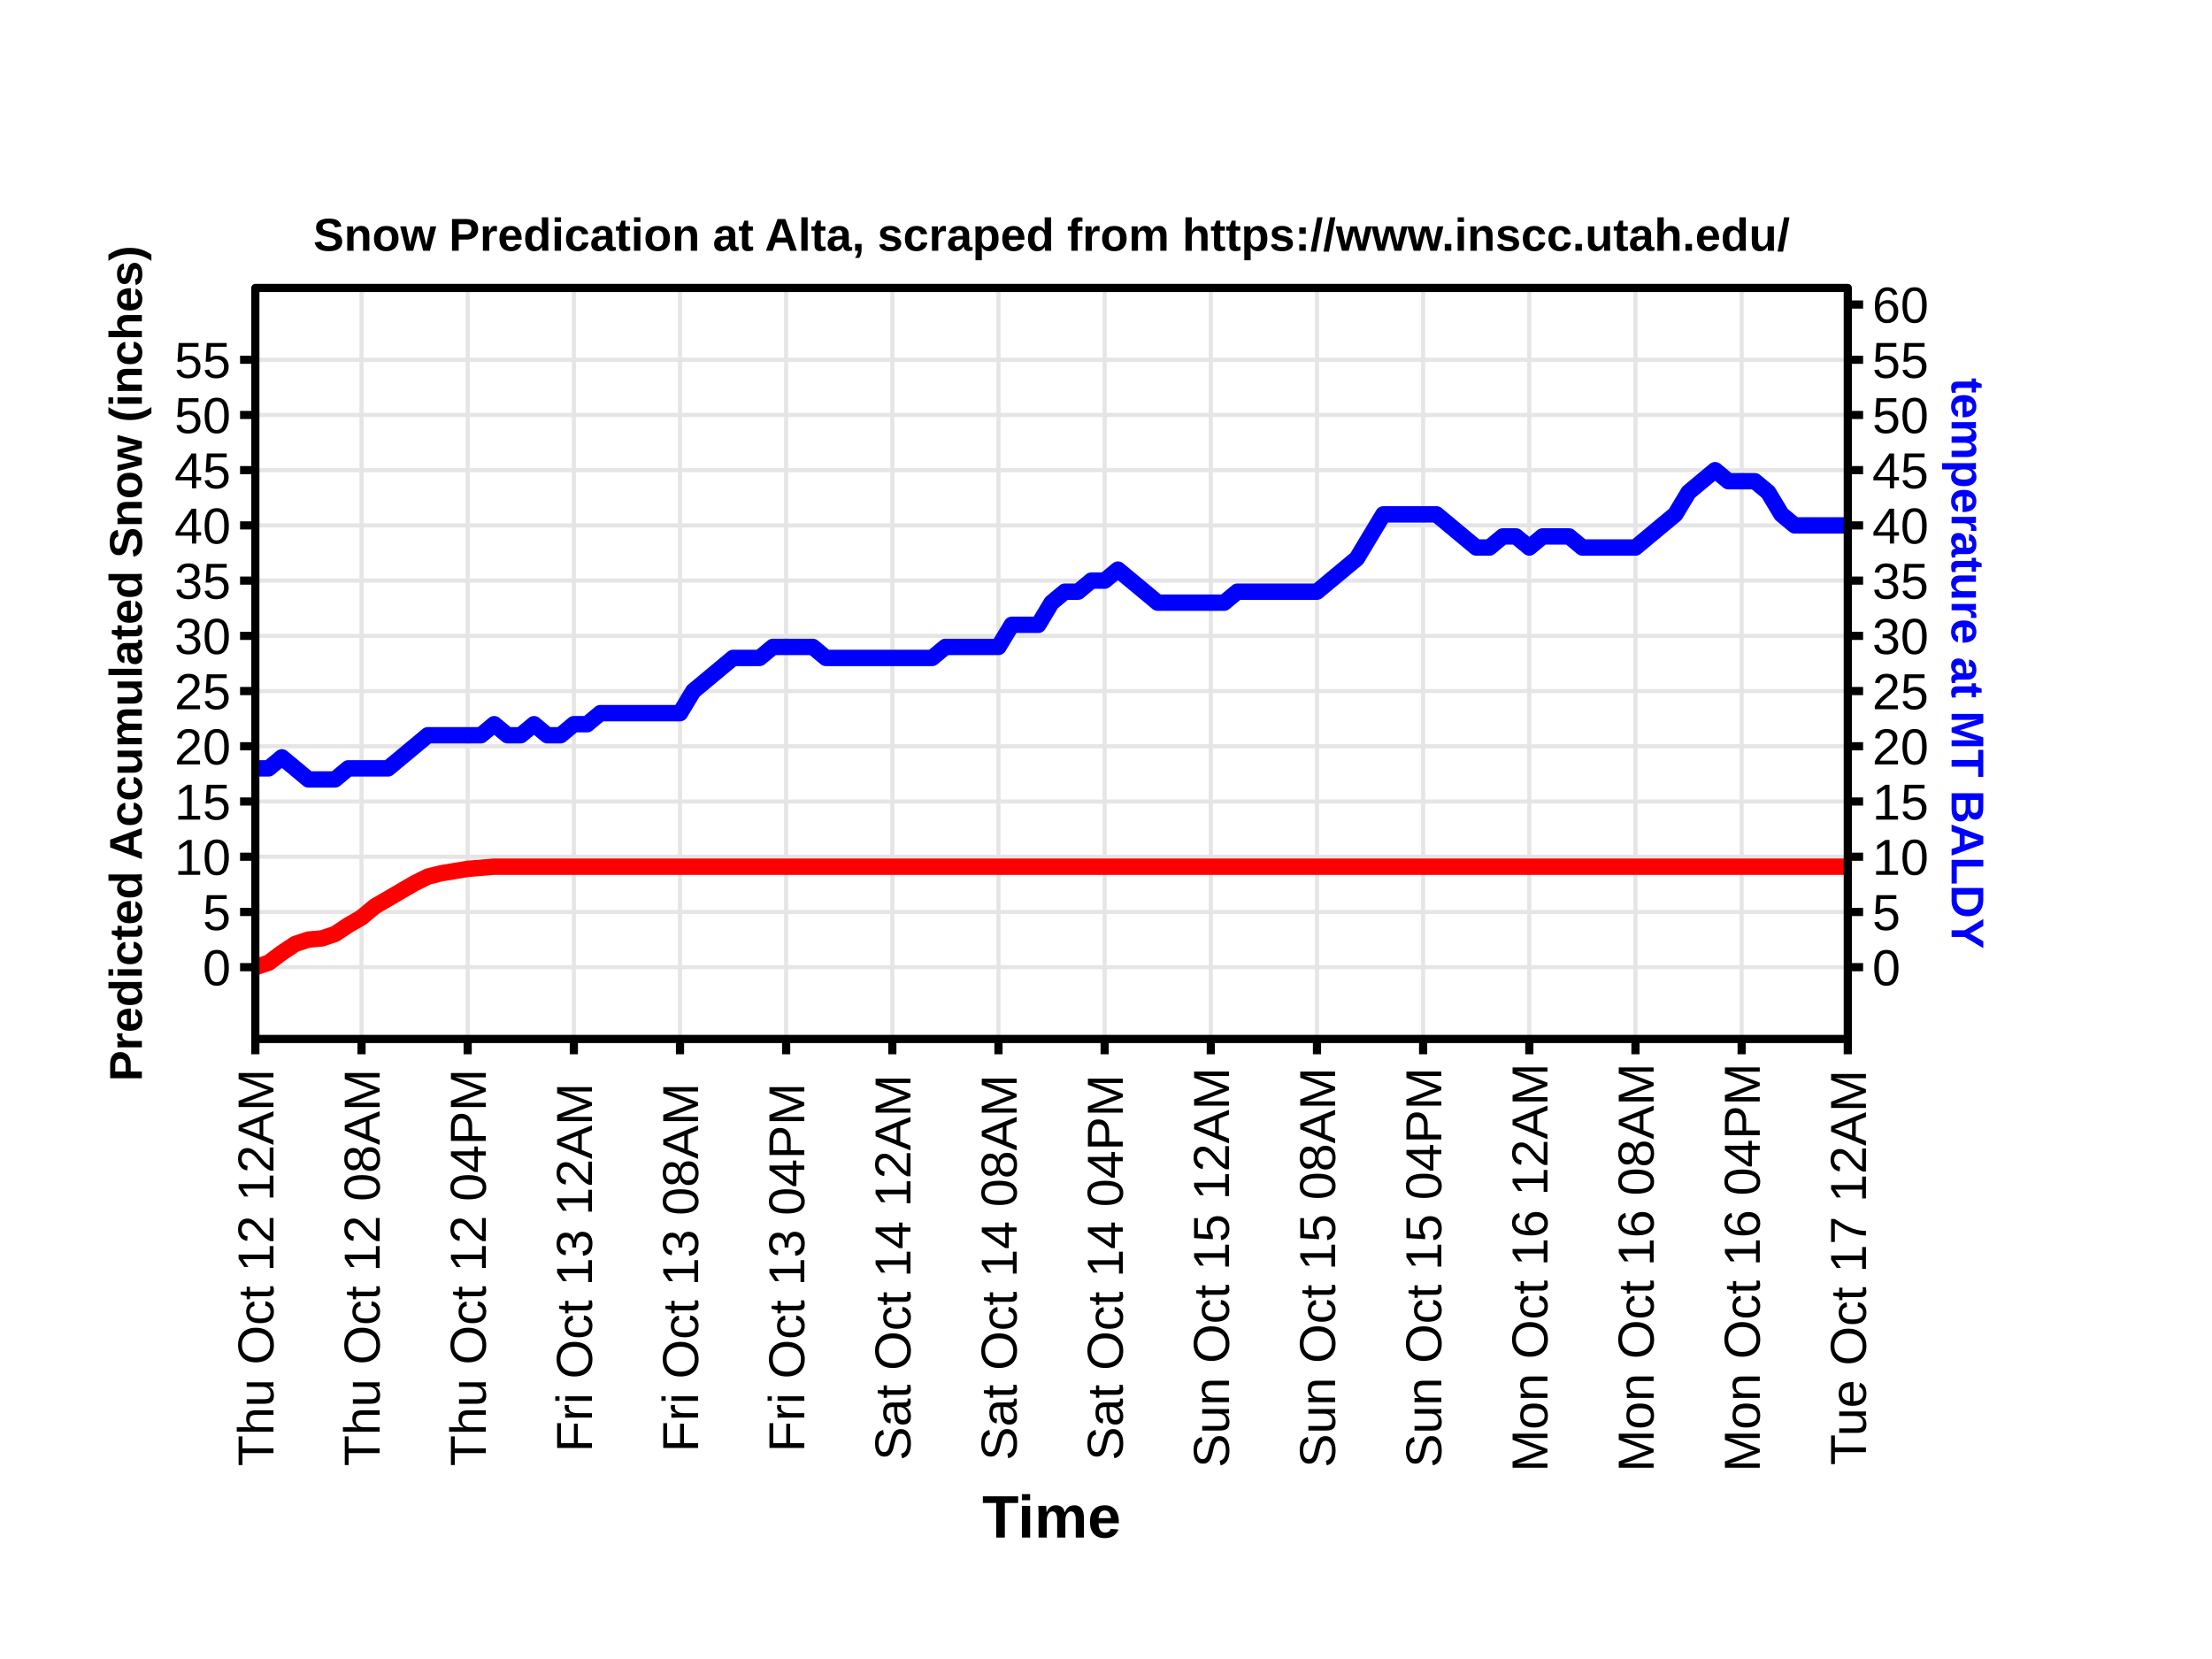
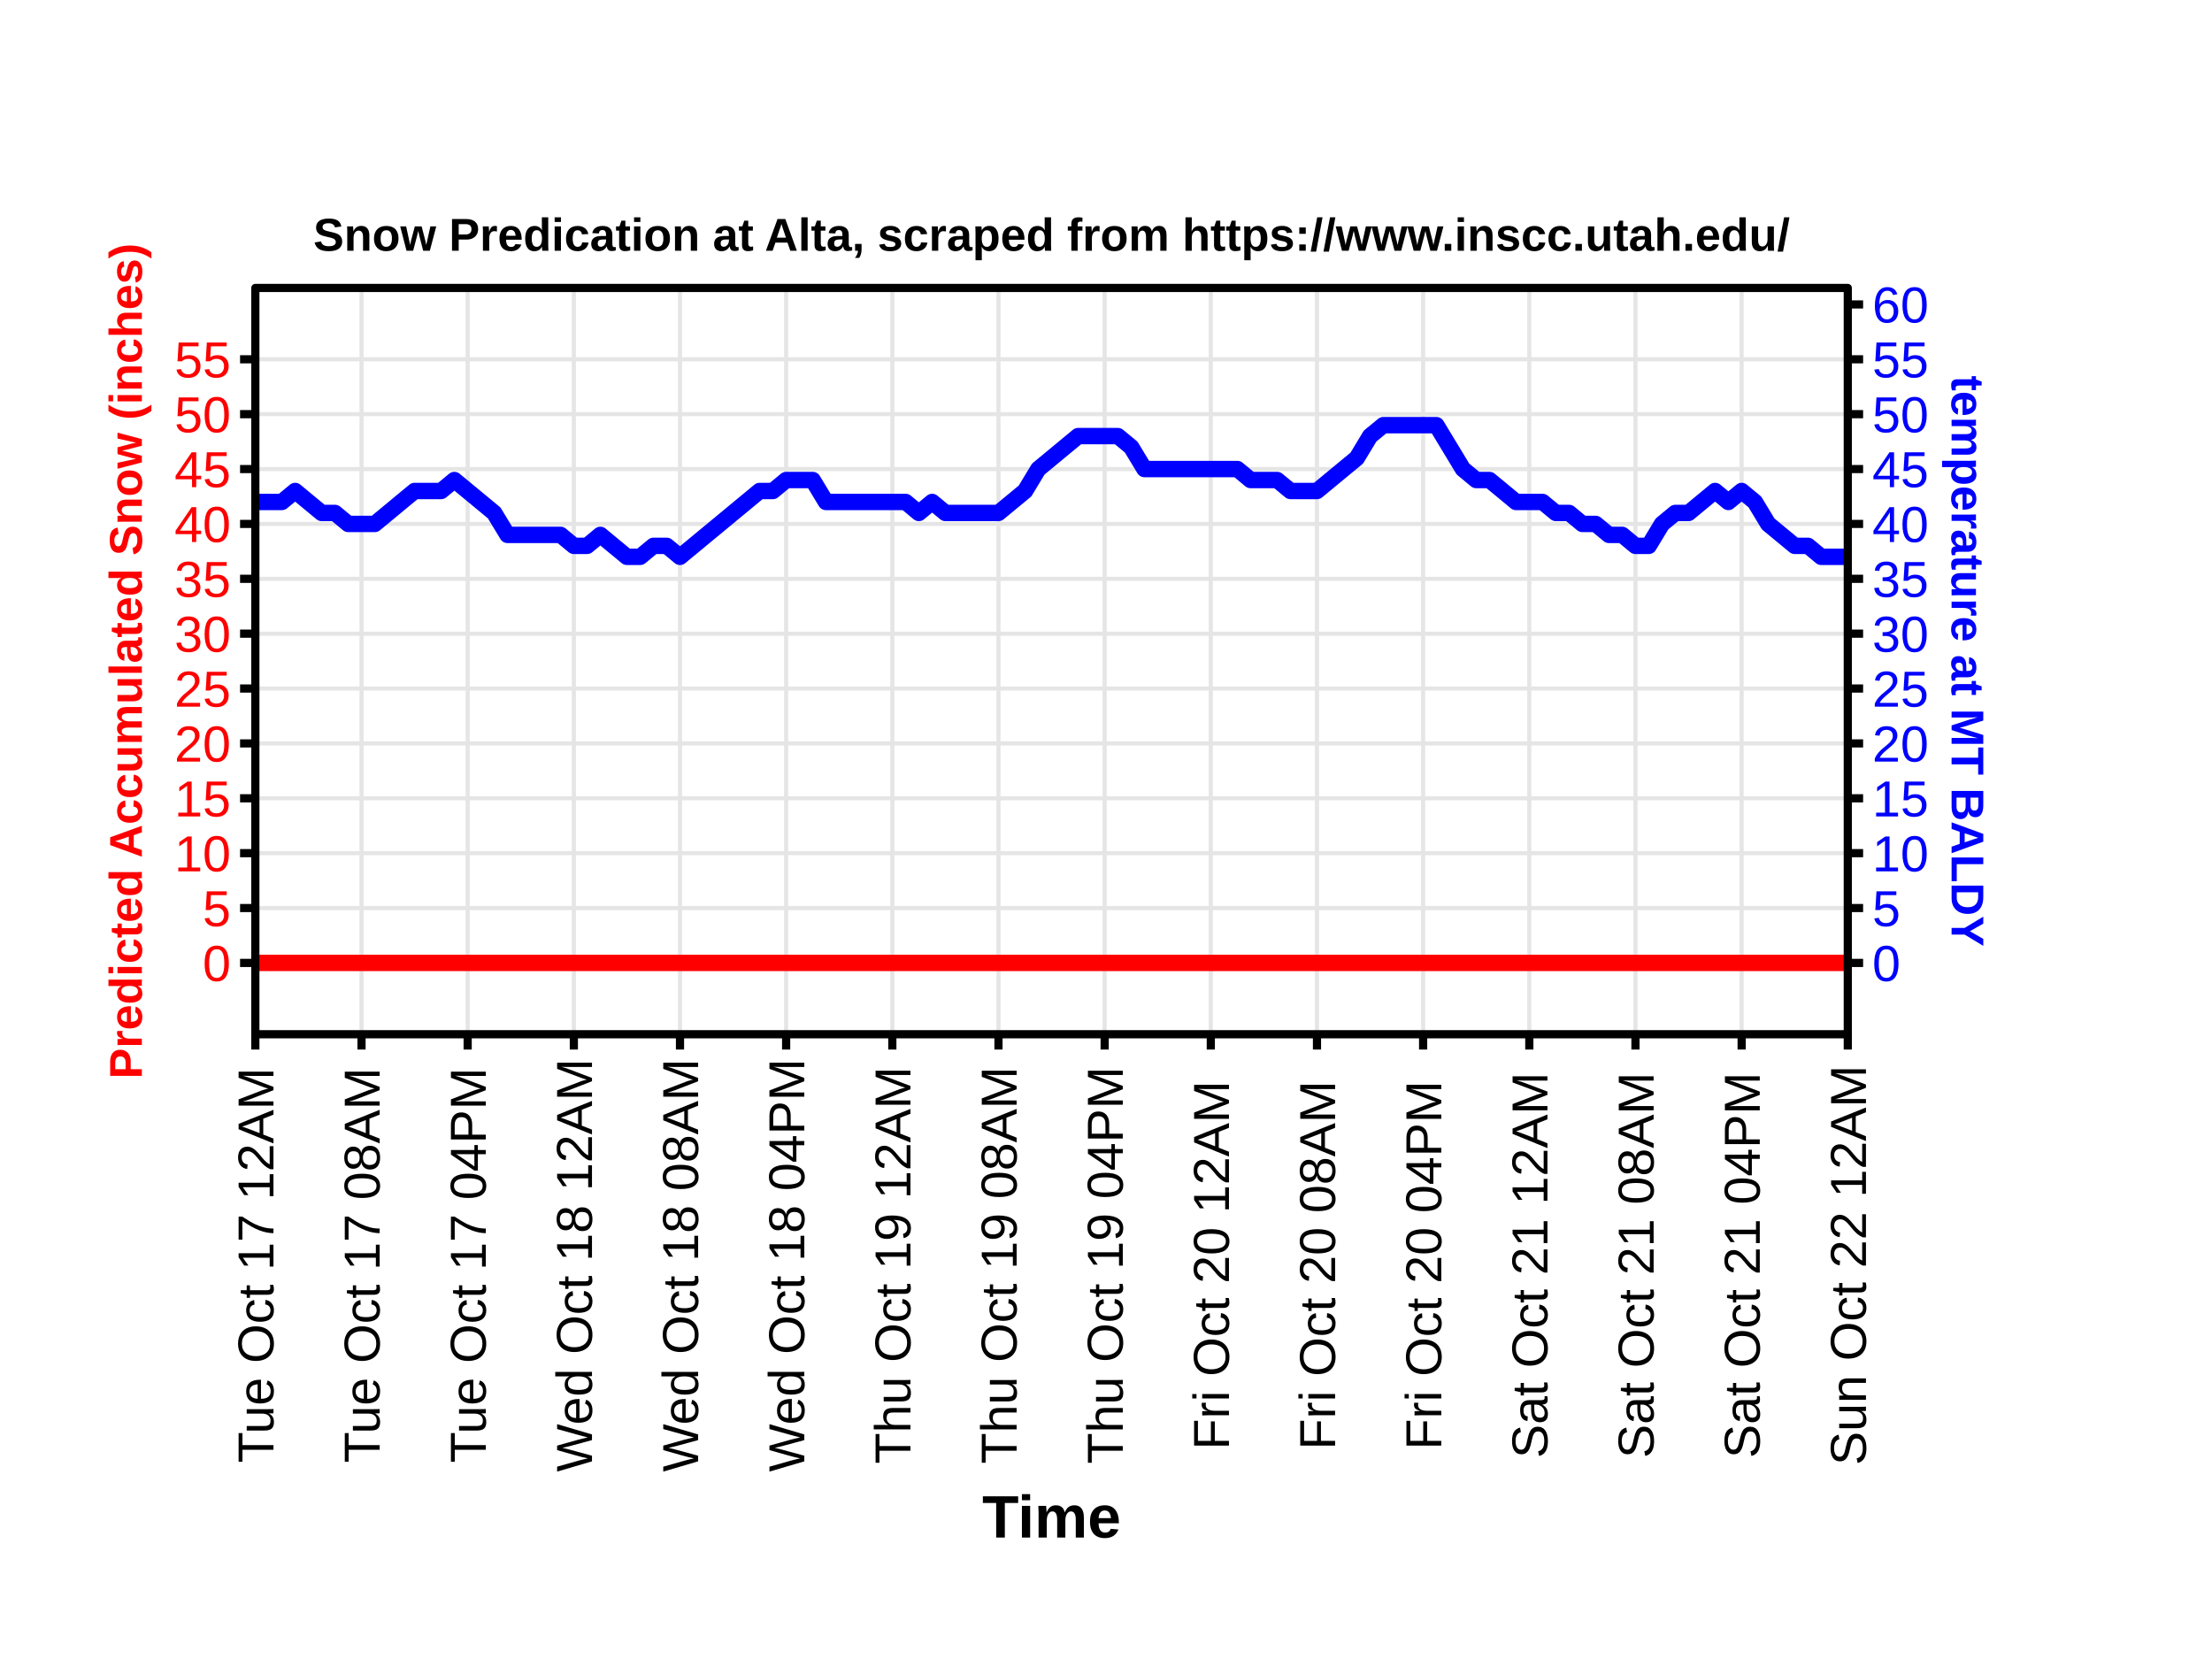
<svg xmlns="http://www.w3.org/2000/svg" class="svglite" width="576.00pt" height="432.00pt" viewBox="0 0 576.00 432.00">
  <defs>
    <style type="text/css">
    .svglite line, .svglite polyline, .svglite polygon, .svglite path, .svglite rect, .svglite circle {
      fill: none;
      stroke: #000000;
      stroke-linecap: round;
      stroke-linejoin: round;
      stroke-miterlimit: 10.00;
    }
    .svglite text {
      white-space: pre;
    }
  </style>
  </defs>
  <rect width="100%" height="100%" style="stroke: none; fill: #FFFFFF;" />
  <defs>
    <clipPath id="cpMC4wMHw1NzYuMDB8MC4wMHw0MzIuMDA=">
      <rect x="0.00" y="0.00" width="576.00" height="432.00" />
    </clipPath>
  </defs>
  <g clip-path="url(#cpMC4wMHw1NzYuMDB8MC4wMHw0MzIuMDA=)">
    <rect x="0.00" y="0.00" width="576.00" height="432.00" style="stroke-width: 1.07; stroke: none; fill: #FFFFFF;" />
-     <rect x="66.49" y="74.98" width="414.67" height="195.56" style="stroke-width: 1.07; stroke: none; fill: #FFFFFF;" />
-     <polyline points="66.49,251.85 481.16,251.85 " style="stroke-width: 1.07; stroke: #E5E5E5; stroke-linecap: butt;" />
-     <polyline points="66.49,237.47 481.16,237.47 " style="stroke-width: 1.07; stroke: #E5E5E5; stroke-linecap: butt;" />
-     <polyline points="66.49,223.09 481.16,223.09 " style="stroke-width: 1.07; stroke: #E5E5E5; stroke-linecap: butt;" />
-     <polyline points="66.49,208.71 481.16,208.71 " style="stroke-width: 1.07; stroke: #E5E5E5; stroke-linecap: butt;" />
-     <polyline points="66.49,194.33 481.16,194.33 " style="stroke-width: 1.07; stroke: #E5E5E5; stroke-linecap: butt;" />
-     <polyline points="66.49,179.95 481.16,179.95 " style="stroke-width: 1.07; stroke: #E5E5E5; stroke-linecap: butt;" />
-     <polyline points="66.49,165.57 481.16,165.57 " style="stroke-width: 1.07; stroke: #E5E5E5; stroke-linecap: butt;" />
-     <polyline points="66.49,151.19 481.16,151.19 " style="stroke-width: 1.07; stroke: #E5E5E5; stroke-linecap: butt;" />
-     <polyline points="66.49,136.81 481.16,136.81 " style="stroke-width: 1.07; stroke: #E5E5E5; stroke-linecap: butt;" />
-     <polyline points="66.49,122.43 481.16,122.43 " style="stroke-width: 1.07; stroke: #E5E5E5; stroke-linecap: butt;" />
-     <polyline points="66.49,108.06 481.16,108.06 " style="stroke-width: 1.07; stroke: #E5E5E5; stroke-linecap: butt;" />
-     <polyline points="66.49,93.68 481.16,93.68 " style="stroke-width: 1.07; stroke: #E5E5E5; stroke-linecap: butt;" />
-     <polyline points="66.49,270.54 66.49,74.98 " style="stroke-width: 1.07; stroke: #E5E5E5; stroke-linecap: butt;" />
-     <polyline points="94.14,270.54 94.14,74.98 " style="stroke-width: 1.07; stroke: #E5E5E5; stroke-linecap: butt;" />
-     <polyline points="121.78,270.54 121.78,74.98 " style="stroke-width: 1.07; stroke: #E5E5E5; stroke-linecap: butt;" />
-     <polyline points="149.43,270.54 149.43,74.98 " style="stroke-width: 1.07; stroke: #E5E5E5; stroke-linecap: butt;" />
-     <polyline points="177.07,270.54 177.07,74.98 " style="stroke-width: 1.07; stroke: #E5E5E5; stroke-linecap: butt;" />
-     <polyline points="204.71,270.54 204.71,74.98 " style="stroke-width: 1.07; stroke: #E5E5E5; stroke-linecap: butt;" />
-     <polyline points="232.36,270.54 232.36,74.98 " style="stroke-width: 1.07; stroke: #E5E5E5; stroke-linecap: butt;" />
-     <polyline points="260.00,270.54 260.00,74.98 " style="stroke-width: 1.07; stroke: #E5E5E5; stroke-linecap: butt;" />
-     <polyline points="287.65,270.54 287.65,74.98 " style="stroke-width: 1.07; stroke: #E5E5E5; stroke-linecap: butt;" />
-     <polyline points="315.29,270.54 315.29,74.98 " style="stroke-width: 1.07; stroke: #E5E5E5; stroke-linecap: butt;" />
-     <polyline points="342.94,270.54 342.94,74.98 " style="stroke-width: 1.07; stroke: #E5E5E5; stroke-linecap: butt;" />
-     <polyline points="370.58,270.54 370.58,74.98 " style="stroke-width: 1.07; stroke: #E5E5E5; stroke-linecap: butt;" />
-     <polyline points="398.23,270.54 398.23,74.98 " style="stroke-width: 1.07; stroke: #E5E5E5; stroke-linecap: butt;" />
-     <polyline points="425.87,270.54 425.87,74.98 " style="stroke-width: 1.07; stroke: #E5E5E5; stroke-linecap: butt;" />
-     <polyline points="453.52,270.54 453.52,74.98 " style="stroke-width: 1.07; stroke: #E5E5E5; stroke-linecap: butt;" />
-     <polyline points="481.16,270.54 481.16,74.98 " style="stroke-width: 1.07; stroke: #E5E5E5; stroke-linecap: butt;" />
-     <polyline points="66.49,251.85 69.95,250.70 73.40,248.11 76.86,245.81 80.31,244.66 83.77,244.37 87.22,243.22 90.68,240.92 94.14,238.91 97.59,236.03 101.05,234.02 104.50,232.00 107.96,229.99 111.41,228.27 114.87,227.40 118.32,226.83 121.78,226.25 125.24,225.97 128.69,225.68 132.15,225.68 135.60,225.68 139.06,225.68 142.51,225.68 145.97,225.68 149.43,225.68 152.88,225.68 156.34,225.68 159.79,225.68 163.25,225.68 166.70,225.68 170.16,225.68 173.61,225.68 177.07,225.68 180.53,225.68 183.98,225.68 187.44,225.68 190.89,225.68 194.35,225.68 197.80,225.68 201.26,225.68 204.71,225.68 208.17,225.68 211.63,225.68 215.08,225.68 218.54,225.68 221.99,225.68 225.45,225.68 228.90,225.68 232.36,225.68 235.82,225.68 239.27,225.68 242.73,225.68 246.18,225.68 249.64,225.68 253.09,225.68 256.55,225.68 260.00,225.68 263.46,225.68 266.92,225.68 270.37,225.68 273.83,225.68 277.28,225.68 280.74,225.68 284.19,225.68 287.65,225.68 291.10,225.68 294.56,225.68 298.02,225.68 301.47,225.68 304.93,225.68 308.38,225.68 311.84,225.68 315.29,225.68 318.75,225.68 322.21,225.68 325.66,225.68 329.12,225.68 332.57,225.68 336.03,225.68 339.48,225.68 342.94,225.68 346.39,225.68 349.85,225.68 353.31,225.68 356.76,225.68 360.22,225.68 363.67,225.68 367.13,225.68 370.58,225.68 374.04,225.68 377.49,225.68 380.95,225.68 384.41,225.68 387.86,225.68 391.32,225.68 394.77,225.68 398.23,225.68 401.68,225.68 405.14,225.68 408.60,225.68 412.05,225.68 415.51,225.68 418.96,225.68 422.42,225.68 425.87,225.68 429.33,225.68 432.78,225.68 436.24,225.68 439.70,225.68 443.15,225.68 446.61,225.68 450.06,225.68 453.52,225.68 456.97,225.68 460.43,225.68 463.88,225.68 467.34,225.68 470.80,225.68 474.25,225.68 477.71,225.68 481.16,225.68 " style="stroke-width: 4.27; stroke: #FF0000; stroke-linecap: butt;" />
-     <polyline points="66.49,200.08 69.95,200.08 73.40,197.21 76.86,200.08 80.31,202.96 83.77,202.96 87.22,202.96 90.68,200.08 94.14,200.08 97.59,200.08 101.05,200.08 104.50,197.21 107.96,194.33 111.41,191.46 114.87,191.46 118.32,191.46 121.78,191.46 125.24,191.46 128.69,188.58 132.15,191.46 135.60,191.46 139.06,188.58 142.51,191.46 145.97,191.46 149.43,188.58 152.88,188.58 156.34,185.70 159.79,185.70 163.25,185.70 166.70,185.70 170.16,185.70 173.61,185.70 177.07,185.70 180.53,179.95 183.98,177.08 187.44,174.20 190.89,171.32 194.35,171.32 197.80,171.32 201.26,168.45 204.71,168.45 208.17,168.45 211.63,168.45 215.08,171.32 218.54,171.32 221.99,171.32 225.45,171.32 228.90,171.32 232.36,171.32 235.82,171.32 239.27,171.32 242.73,171.32 246.18,168.45 249.64,168.45 253.09,168.45 256.55,168.45 260.00,168.45 263.46,162.70 266.92,162.70 270.37,162.70 273.83,156.94 277.28,154.07 280.74,154.07 284.19,151.19 287.65,151.19 291.10,148.32 294.56,151.19 298.02,154.07 301.47,156.94 304.93,156.94 308.38,156.94 311.84,156.94 315.29,156.94 318.75,156.94 322.21,154.07 325.66,154.07 329.12,154.07 332.57,154.07 336.03,154.07 339.48,154.07 342.94,154.07 346.39,151.19 349.85,148.32 353.31,145.44 356.76,139.69 360.22,133.94 363.67,133.94 367.13,133.94 370.58,133.94 374.04,133.94 377.49,136.81 380.95,139.69 384.41,142.57 387.86,142.57 391.32,139.69 394.77,139.69 398.23,142.57 401.68,139.69 405.14,139.69 408.60,139.69 412.05,142.57 415.51,142.57 418.96,142.57 422.42,142.57 425.87,142.57 429.33,139.69 432.78,136.81 436.24,133.94 439.70,128.19 443.15,125.31 446.61,122.43 450.06,125.31 453.52,125.31 456.97,125.31 460.43,128.19 463.88,133.94 467.34,136.81 470.80,136.81 474.25,136.81 477.71,136.81 481.16,136.81 " style="stroke-width: 4.27; stroke: #0000FF; stroke-linecap: butt;" />
-     <rect x="66.49" y="74.98" width="414.67" height="195.56" style="stroke-width: 2.13;" />
-     <text x="60.11" y="256.57" text-anchor="end" style="font-size: 13.20px; font-family: &quot;Arial&quot;;" textLength="7.34px" lengthAdjust="spacingAndGlyphs">0</text>
-     <text x="60.11" y="242.19" text-anchor="end" style="font-size: 13.20px; font-family: &quot;Arial&quot;;" textLength="7.34px" lengthAdjust="spacingAndGlyphs">5</text>
-     <text x="60.11" y="227.81" text-anchor="end" style="font-size: 13.20px; font-family: &quot;Arial&quot;;" textLength="14.67px" lengthAdjust="spacingAndGlyphs">10</text>
-     <text x="60.11" y="213.43" text-anchor="end" style="font-size: 13.20px; font-family: &quot;Arial&quot;;" textLength="14.67px" lengthAdjust="spacingAndGlyphs">15</text>
-     <text x="60.11" y="199.05" text-anchor="end" style="font-size: 13.20px; font-family: &quot;Arial&quot;;" textLength="14.67px" lengthAdjust="spacingAndGlyphs">20</text>
-     <text x="60.11" y="184.67" text-anchor="end" style="font-size: 13.20px; font-family: &quot;Arial&quot;;" textLength="14.67px" lengthAdjust="spacingAndGlyphs">25</text>
-     <text x="60.11" y="170.30" text-anchor="end" style="font-size: 13.20px; font-family: &quot;Arial&quot;;" textLength="14.67px" lengthAdjust="spacingAndGlyphs">30</text>
-     <text x="60.11" y="155.92" text-anchor="end" style="font-size: 13.20px; font-family: &quot;Arial&quot;;" textLength="14.67px" lengthAdjust="spacingAndGlyphs">35</text>
-     <text x="60.11" y="141.54" text-anchor="end" style="font-size: 13.20px; font-family: &quot;Arial&quot;;" textLength="14.67px" lengthAdjust="spacingAndGlyphs">40</text>
-     <text x="60.11" y="127.16" text-anchor="end" style="font-size: 13.20px; font-family: &quot;Arial&quot;;" textLength="14.67px" lengthAdjust="spacingAndGlyphs">45</text>
-     <text x="60.11" y="112.78" text-anchor="end" style="font-size: 13.20px; font-family: &quot;Arial&quot;;" textLength="14.67px" lengthAdjust="spacingAndGlyphs">50</text>
-     <text x="60.11" y="98.40" text-anchor="end" style="font-size: 13.20px; font-family: &quot;Arial&quot;;" textLength="14.67px" lengthAdjust="spacingAndGlyphs">55</text>
-     <polyline points="62.51,251.85 66.49,251.85 " style="stroke-width: 2.13; stroke-linecap: butt;" />
-     <polyline points="62.51,237.47 66.49,237.47 " style="stroke-width: 2.13; stroke-linecap: butt;" />
-     <polyline points="62.51,223.09 66.49,223.09 " style="stroke-width: 2.13; stroke-linecap: butt;" />
-     <polyline points="62.51,208.71 66.49,208.71 " style="stroke-width: 2.13; stroke-linecap: butt;" />
-     <polyline points="62.51,194.33 66.49,194.33 " style="stroke-width: 2.13; stroke-linecap: butt;" />
-     <polyline points="62.51,179.95 66.49,179.95 " style="stroke-width: 2.13; stroke-linecap: butt;" />
-     <polyline points="62.51,165.57 66.49,165.57 " style="stroke-width: 2.13; stroke-linecap: butt;" />
-     <polyline points="62.51,151.19 66.49,151.19 " style="stroke-width: 2.13; stroke-linecap: butt;" />
-     <polyline points="62.51,136.81 66.49,136.81 " style="stroke-width: 2.13; stroke-linecap: butt;" />
-     <polyline points="62.51,122.43 66.49,122.43 " style="stroke-width: 2.13; stroke-linecap: butt;" />
-     <polyline points="62.51,108.06 66.49,108.06 " style="stroke-width: 2.13; stroke-linecap: butt;" />
-     <polyline points="62.51,93.68 66.49,93.68 " style="stroke-width: 2.13; stroke-linecap: butt;" />
-     <polyline points="481.16,251.85 485.15,251.85 " style="stroke-width: 2.13; stroke-linecap: butt;" />
-     <polyline points="481.16,237.47 485.15,237.47 " style="stroke-width: 2.13; stroke-linecap: butt;" />
-     <polyline points="481.16,223.09 485.15,223.09 " style="stroke-width: 2.13; stroke-linecap: butt;" />
-     <polyline points="481.16,208.71 485.15,208.71 " style="stroke-width: 2.13; stroke-linecap: butt;" />
-     <polyline points="481.16,194.33 485.15,194.33 " style="stroke-width: 2.13; stroke-linecap: butt;" />
-     <polyline points="481.16,179.95 485.15,179.95 " style="stroke-width: 2.13; stroke-linecap: butt;" />
-     <polyline points="481.16,165.57 485.15,165.57 " style="stroke-width: 2.13; stroke-linecap: butt;" />
-     <polyline points="481.16,151.19 485.15,151.19 " style="stroke-width: 2.13; stroke-linecap: butt;" />
-     <polyline points="481.16,136.81 485.15,136.81 " style="stroke-width: 2.13; stroke-linecap: butt;" />
-     <polyline points="481.16,122.43 485.15,122.43 " style="stroke-width: 2.13; stroke-linecap: butt;" />
-     <polyline points="481.16,108.06 485.15,108.06 " style="stroke-width: 2.13; stroke-linecap: butt;" />
-     <polyline points="481.16,93.68 485.15,93.68 " style="stroke-width: 2.13; stroke-linecap: butt;" />
-     <polyline points="481.16,79.30 485.15,79.30 " style="stroke-width: 2.13; stroke-linecap: butt;" />
-     <text x="487.54" y="256.57" style="font-size: 13.20px; font-family: &quot;Arial&quot;;" textLength="7.34px" lengthAdjust="spacingAndGlyphs">0</text>
-     <text x="487.54" y="242.19" style="font-size: 13.20px; font-family: &quot;Arial&quot;;" textLength="7.34px" lengthAdjust="spacingAndGlyphs">5</text>
-     <text x="487.54" y="227.81" style="font-size: 13.20px; font-family: &quot;Arial&quot;;" textLength="14.67px" lengthAdjust="spacingAndGlyphs">10</text>
-     <text x="487.54" y="213.43" style="font-size: 13.20px; font-family: &quot;Arial&quot;;" textLength="14.67px" lengthAdjust="spacingAndGlyphs">15</text>
-     <text x="487.54" y="199.05" style="font-size: 13.20px; font-family: &quot;Arial&quot;;" textLength="14.67px" lengthAdjust="spacingAndGlyphs">20</text>
-     <text x="487.54" y="184.67" style="font-size: 13.20px; font-family: &quot;Arial&quot;;" textLength="14.67px" lengthAdjust="spacingAndGlyphs">25</text>
-     <text x="487.54" y="170.30" style="font-size: 13.20px; font-family: &quot;Arial&quot;;" textLength="14.67px" lengthAdjust="spacingAndGlyphs">30</text>
-     <text x="487.54" y="155.92" style="font-size: 13.20px; font-family: &quot;Arial&quot;;" textLength="14.67px" lengthAdjust="spacingAndGlyphs">35</text>
-     <text x="487.54" y="141.54" style="font-size: 13.20px; font-family: &quot;Arial&quot;;" textLength="14.67px" lengthAdjust="spacingAndGlyphs">40</text>
-     <text x="487.54" y="127.16" style="font-size: 13.20px; font-family: &quot;Arial&quot;;" textLength="14.67px" lengthAdjust="spacingAndGlyphs">45</text>
-     <text x="487.54" y="112.78" style="font-size: 13.20px; font-family: &quot;Arial&quot;;" textLength="14.67px" lengthAdjust="spacingAndGlyphs">50</text>
-     <text x="487.54" y="98.40" style="font-size: 13.20px; font-family: &quot;Arial&quot;;" textLength="14.67px" lengthAdjust="spacingAndGlyphs">55</text>
-     <text x="487.54" y="84.02" style="font-size: 13.20px; font-family: &quot;Arial&quot;;" textLength="14.67px" lengthAdjust="spacingAndGlyphs">60</text>
-     <polyline points="66.49,274.53 66.49,270.54 " style="stroke-width: 2.13; stroke-linecap: butt;" />
-     <polyline points="94.14,274.53 94.14,270.54 " style="stroke-width: 2.13; stroke-linecap: butt;" />
-     <polyline points="121.78,274.53 121.78,270.54 " style="stroke-width: 2.13; stroke-linecap: butt;" />
-     <polyline points="149.43,274.53 149.43,270.54 " style="stroke-width: 2.13; stroke-linecap: butt;" />
-     <polyline points="177.07,274.53 177.07,270.54 " style="stroke-width: 2.13; stroke-linecap: butt;" />
-     <polyline points="204.71,274.53 204.71,270.54 " style="stroke-width: 2.13; stroke-linecap: butt;" />
-     <polyline points="232.36,274.53 232.36,270.54 " style="stroke-width: 2.13; stroke-linecap: butt;" />
-     <polyline points="260.00,274.53 260.00,270.54 " style="stroke-width: 2.13; stroke-linecap: butt;" />
-     <polyline points="287.65,274.53 287.65,270.54 " style="stroke-width: 2.13; stroke-linecap: butt;" />
-     <polyline points="315.29,274.53 315.29,270.54 " style="stroke-width: 2.13; stroke-linecap: butt;" />
-     <polyline points="342.94,274.53 342.94,270.54 " style="stroke-width: 2.13; stroke-linecap: butt;" />
-     <polyline points="370.58,274.53 370.58,270.54 " style="stroke-width: 2.13; stroke-linecap: butt;" />
-     <polyline points="398.23,274.53 398.23,270.54 " style="stroke-width: 2.13; stroke-linecap: butt;" />
-     <polyline points="425.87,274.53 425.87,270.54 " style="stroke-width: 2.13; stroke-linecap: butt;" />
-     <polyline points="453.52,274.53 453.52,270.54 " style="stroke-width: 2.13; stroke-linecap: butt;" />
-     <polyline points="481.16,274.53 481.16,270.54 " style="stroke-width: 2.13; stroke-linecap: butt;" />
-     <text transform="translate(71.21,330.07) rotate(-90)" text-anchor="middle" style="font-size: 13.20px; font-family: &quot;Arial&quot;;" textLength="103.38px" lengthAdjust="spacingAndGlyphs">Thu Oct 12 12AM</text>
-     <text transform="translate(98.86,330.07) rotate(-90)" text-anchor="middle" style="font-size: 13.20px; font-family: &quot;Arial&quot;;" textLength="103.38px" lengthAdjust="spacingAndGlyphs">Thu Oct 12 08AM</text>
-     <text transform="translate(126.50,330.07) rotate(-90)" text-anchor="middle" style="font-size: 13.20px; font-family: &quot;Arial&quot;;" textLength="103.38px" lengthAdjust="spacingAndGlyphs">Thu Oct 12 04PM</text>
-     <text transform="translate(154.15,330.07) rotate(-90)" text-anchor="middle" style="font-size: 13.20px; font-family: &quot;Arial&quot;;" textLength="96.03px" lengthAdjust="spacingAndGlyphs">Fri Oct 13 12AM</text>
-     <text transform="translate(181.79,330.07) rotate(-90)" text-anchor="middle" style="font-size: 13.20px; font-family: &quot;Arial&quot;;" textLength="96.03px" lengthAdjust="spacingAndGlyphs">Fri Oct 13 08AM</text>
-     <text transform="translate(209.44,330.07) rotate(-90)" text-anchor="middle" style="font-size: 13.20px; font-family: &quot;Arial&quot;;" textLength="96.03px" lengthAdjust="spacingAndGlyphs">Fri Oct 13 04PM</text>
-     <text transform="translate(237.08,330.07) rotate(-90)" text-anchor="middle" style="font-size: 13.20px; font-family: &quot;Arial&quot;;" textLength="100.45px" lengthAdjust="spacingAndGlyphs">Sat Oct 14 12AM</text>
-     <text transform="translate(264.73,330.07) rotate(-90)" text-anchor="middle" style="font-size: 13.20px; font-family: &quot;Arial&quot;;" textLength="100.45px" lengthAdjust="spacingAndGlyphs">Sat Oct 14 08AM</text>
-     <text transform="translate(292.37,330.07) rotate(-90)" text-anchor="middle" style="font-size: 13.20px; font-family: &quot;Arial&quot;;" textLength="100.45px" lengthAdjust="spacingAndGlyphs">Sat Oct 14 04PM</text>
-     <text transform="translate(320.02,330.07) rotate(-90)" text-anchor="middle" style="font-size: 13.20px; font-family: &quot;Arial&quot;;" textLength="104.12px" lengthAdjust="spacingAndGlyphs">Sun Oct 15 12AM</text>
-     <text transform="translate(347.66,330.07) rotate(-90)" text-anchor="middle" style="font-size: 13.20px; font-family: &quot;Arial&quot;;" textLength="104.12px" lengthAdjust="spacingAndGlyphs">Sun Oct 15 08AM</text>
-     <text transform="translate(375.31,330.07) rotate(-90)" text-anchor="middle" style="font-size: 13.20px; font-family: &quot;Arial&quot;;" textLength="104.12px" lengthAdjust="spacingAndGlyphs">Sun Oct 15 04PM</text>
-     <text transform="translate(402.95,330.07) rotate(-90)" text-anchor="middle" style="font-size: 13.20px; font-family: &quot;Arial&quot;;" textLength="106.31px" lengthAdjust="spacingAndGlyphs">Mon Oct 16 12AM</text>
-     <text transform="translate(430.60,330.07) rotate(-90)" text-anchor="middle" style="font-size: 13.20px; font-family: &quot;Arial&quot;;" textLength="106.31px" lengthAdjust="spacingAndGlyphs">Mon Oct 16 08AM</text>
-     <text transform="translate(458.24,330.07) rotate(-90)" text-anchor="middle" style="font-size: 13.20px; font-family: &quot;Arial&quot;;" textLength="106.31px" lengthAdjust="spacingAndGlyphs">Mon Oct 16 04PM</text>
-     <text transform="translate(485.89,330.07) rotate(-90)" text-anchor="middle" style="font-size: 13.20px; font-family: &quot;Arial&quot;;" textLength="102.89px" lengthAdjust="spacingAndGlyphs">Tue Oct 17 12AM</text>
+     <rect x="66.49" y="74.98" width="414.67" height="194.33" style="stroke-width: 1.07; stroke: none; fill: #FFFFFF;" />
+     <polyline points="66.49,250.74 481.16,250.74 " style="stroke-width: 1.07; stroke: #E5E5E5; stroke-linecap: butt;" />
+     <polyline points="66.49,236.45 481.16,236.45 " style="stroke-width: 1.07; stroke: #E5E5E5; stroke-linecap: butt;" />
+     <polyline points="66.49,222.16 481.16,222.16 " style="stroke-width: 1.07; stroke: #E5E5E5; stroke-linecap: butt;" />
+     <polyline points="66.49,207.87 481.16,207.87 " style="stroke-width: 1.07; stroke: #E5E5E5; stroke-linecap: butt;" />
+     <polyline points="66.49,193.58 481.16,193.58 " style="stroke-width: 1.07; stroke: #E5E5E5; stroke-linecap: butt;" />
+     <polyline points="66.49,179.29 481.16,179.29 " style="stroke-width: 1.07; stroke: #E5E5E5; stroke-linecap: butt;" />
+     <polyline points="66.49,165.01 481.16,165.01 " style="stroke-width: 1.07; stroke: #E5E5E5; stroke-linecap: butt;" />
+     <polyline points="66.49,150.72 481.16,150.72 " style="stroke-width: 1.07; stroke: #E5E5E5; stroke-linecap: butt;" />
+     <polyline points="66.49,136.43 481.16,136.43 " style="stroke-width: 1.07; stroke: #E5E5E5; stroke-linecap: butt;" />
+     <polyline points="66.49,122.14 481.16,122.14 " style="stroke-width: 1.07; stroke: #E5E5E5; stroke-linecap: butt;" />
+     <polyline points="66.49,107.85 481.16,107.85 " style="stroke-width: 1.07; stroke: #E5E5E5; stroke-linecap: butt;" />
+     <polyline points="66.49,93.56 481.16,93.56 " style="stroke-width: 1.07; stroke: #E5E5E5; stroke-linecap: butt;" />
+     <polyline points="66.49,269.32 66.49,74.98 " style="stroke-width: 1.07; stroke: #E5E5E5; stroke-linecap: butt;" />
+     <polyline points="94.14,269.32 94.14,74.98 " style="stroke-width: 1.07; stroke: #E5E5E5; stroke-linecap: butt;" />
+     <polyline points="121.78,269.32 121.78,74.98 " style="stroke-width: 1.07; stroke: #E5E5E5; stroke-linecap: butt;" />
+     <polyline points="149.43,269.32 149.43,74.98 " style="stroke-width: 1.07; stroke: #E5E5E5; stroke-linecap: butt;" />
+     <polyline points="177.07,269.32 177.07,74.98 " style="stroke-width: 1.07; stroke: #E5E5E5; stroke-linecap: butt;" />
+     <polyline points="204.71,269.32 204.71,74.98 " style="stroke-width: 1.07; stroke: #E5E5E5; stroke-linecap: butt;" />
+     <polyline points="232.36,269.32 232.36,74.98 " style="stroke-width: 1.07; stroke: #E5E5E5; stroke-linecap: butt;" />
+     <polyline points="260.00,269.32 260.00,74.98 " style="stroke-width: 1.07; stroke: #E5E5E5; stroke-linecap: butt;" />
+     <polyline points="287.65,269.32 287.65,74.98 " style="stroke-width: 1.07; stroke: #E5E5E5; stroke-linecap: butt;" />
+     <polyline points="315.29,269.32 315.29,74.98 " style="stroke-width: 1.07; stroke: #E5E5E5; stroke-linecap: butt;" />
+     <polyline points="342.94,269.32 342.94,74.98 " style="stroke-width: 1.07; stroke: #E5E5E5; stroke-linecap: butt;" />
+     <polyline points="370.58,269.32 370.58,74.98 " style="stroke-width: 1.07; stroke: #E5E5E5; stroke-linecap: butt;" />
+     <polyline points="398.23,269.32 398.23,74.98 " style="stroke-width: 1.07; stroke: #E5E5E5; stroke-linecap: butt;" />
+     <polyline points="425.87,269.32 425.87,74.98 " style="stroke-width: 1.07; stroke: #E5E5E5; stroke-linecap: butt;" />
+     <polyline points="453.52,269.32 453.52,74.98 " style="stroke-width: 1.07; stroke: #E5E5E5; stroke-linecap: butt;" />
+     <polyline points="481.16,269.32 481.16,74.98 " style="stroke-width: 1.07; stroke: #E5E5E5; stroke-linecap: butt;" />
+     <polyline points="66.49,250.74 69.95,250.74 73.40,250.74 76.86,250.74 80.31,250.74 83.77,250.74 87.22,250.74 90.68,250.74 94.14,250.74 97.59,250.74 101.05,250.74 104.50,250.74 107.96,250.74 111.41,250.74 114.87,250.74 118.32,250.74 121.78,250.74 125.24,250.74 128.69,250.74 132.15,250.74 135.60,250.74 139.06,250.74 142.51,250.74 145.97,250.74 149.43,250.74 152.88,250.74 156.34,250.74 159.79,250.74 163.25,250.74 166.70,250.74 170.16,250.74 173.61,250.74 177.07,250.74 180.53,250.74 183.98,250.74 187.44,250.74 190.89,250.74 194.35,250.74 197.80,250.74 201.26,250.74 204.71,250.74 208.17,250.74 211.63,250.74 215.08,250.74 218.54,250.74 221.99,250.74 225.45,250.74 228.90,250.74 232.36,250.74 235.82,250.74 239.27,250.74 242.73,250.74 246.18,250.74 249.64,250.74 253.09,250.74 256.55,250.74 260.00,250.74 263.46,250.74 266.92,250.74 270.37,250.74 273.83,250.74 277.28,250.74 280.74,250.74 284.19,250.74 287.65,250.74 291.10,250.74 294.56,250.74 298.02,250.74 301.47,250.74 304.93,250.74 308.38,250.74 311.84,250.74 315.29,250.74 318.75,250.74 322.21,250.74 325.66,250.74 329.12,250.74 332.57,250.74 336.03,250.74 339.48,250.74 342.94,250.74 346.39,250.74 349.85,250.74 353.31,250.74 356.76,250.74 360.22,250.74 363.67,250.74 367.13,250.74 370.58,250.74 374.04,250.74 377.49,250.74 380.95,250.74 384.41,250.74 387.86,250.74 391.32,250.74 394.77,250.74 398.23,250.74 401.68,250.74 405.14,250.74 408.60,250.74 412.05,250.74 415.51,250.74 418.96,250.74 422.42,250.74 425.87,250.74 429.33,250.74 432.78,250.74 436.24,250.74 439.70,250.74 443.15,250.74 446.61,250.74 450.06,250.74 453.52,250.74 456.97,250.74 460.43,250.74 463.88,250.74 467.34,250.74 470.80,250.74 474.25,250.74 477.71,250.74 481.16,250.74 " style="stroke-width: 4.27; stroke: #FF0000; stroke-linecap: butt;" />
+     <polyline points="66.49,130.71 69.95,130.71 73.40,130.71 76.86,127.85 80.31,130.71 83.77,133.57 87.22,133.57 90.68,136.43 94.14,136.43 97.59,136.43 101.05,133.57 104.50,130.71 107.96,127.85 111.41,127.85 114.87,127.85 118.32,125.00 121.78,127.85 125.24,130.71 128.69,133.57 132.15,139.28 135.60,139.28 139.06,139.28 142.51,139.28 145.97,139.28 149.43,142.14 152.88,142.14 156.34,139.28 159.79,142.14 163.25,145.00 166.70,145.00 170.16,142.14 173.61,142.14 177.07,145.00 180.53,142.14 183.98,139.28 187.44,136.43 190.89,133.57 194.35,130.71 197.80,127.85 201.26,127.85 204.71,125.00 208.17,125.00 211.63,125.00 215.08,130.71 218.54,130.71 221.99,130.71 225.45,130.71 228.90,130.71 232.36,130.71 235.82,130.71 239.27,133.57 242.73,130.71 246.18,133.57 249.64,133.57 253.09,133.57 256.55,133.57 260.00,133.57 263.46,130.71 266.92,127.85 270.37,122.14 273.83,119.28 277.28,116.42 280.74,113.56 284.19,113.56 287.65,113.56 291.10,113.56 294.56,116.42 298.02,122.14 301.47,122.14 304.93,122.14 308.38,122.14 311.84,122.14 315.29,122.14 318.75,122.14 322.21,122.14 325.66,125.00 329.12,125.00 332.57,125.00 336.03,127.85 339.48,127.85 342.94,127.85 346.39,125.00 349.85,122.14 353.31,119.28 356.76,113.56 360.22,110.71 363.67,110.71 367.13,110.71 370.58,110.71 374.04,110.71 377.49,116.42 380.95,122.14 384.41,125.00 387.86,125.00 391.32,127.85 394.77,130.71 398.23,130.71 401.68,130.71 405.14,133.57 408.60,133.57 412.05,136.43 415.51,136.43 418.96,139.28 422.42,139.28 425.87,142.14 429.33,142.14 432.78,136.43 436.24,133.57 439.70,133.57 443.15,130.71 446.61,127.85 450.06,130.71 453.52,127.85 456.97,130.71 460.43,136.43 463.88,139.28 467.34,142.14 470.80,142.14 474.25,145.00 477.71,145.00 481.16,145.00 " style="stroke-width: 4.27; stroke: #0000FF; stroke-linecap: butt;" />
+     <rect x="66.49" y="74.98" width="414.67" height="194.33" style="stroke-width: 2.13;" />
+     <text x="60.11" y="255.46" text-anchor="end" style="font-size: 13.20px;fill: #FF0000; font-family: &quot;Arial&quot;;" textLength="7.34px" lengthAdjust="spacingAndGlyphs">0</text>
+     <text x="60.11" y="241.18" text-anchor="end" style="font-size: 13.20px;fill: #FF0000; font-family: &quot;Arial&quot;;" textLength="7.34px" lengthAdjust="spacingAndGlyphs">5</text>
+     <text x="60.11" y="226.89" text-anchor="end" style="font-size: 13.20px;fill: #FF0000; font-family: &quot;Arial&quot;;" textLength="14.67px" lengthAdjust="spacingAndGlyphs">10</text>
+     <text x="60.11" y="212.60" text-anchor="end" style="font-size: 13.20px;fill: #FF0000; font-family: &quot;Arial&quot;;" textLength="14.67px" lengthAdjust="spacingAndGlyphs">15</text>
+     <text x="60.11" y="198.31" text-anchor="end" style="font-size: 13.20px;fill: #FF0000; font-family: &quot;Arial&quot;;" textLength="14.67px" lengthAdjust="spacingAndGlyphs">20</text>
+     <text x="60.11" y="184.02" text-anchor="end" style="font-size: 13.20px;fill: #FF0000; font-family: &quot;Arial&quot;;" textLength="14.67px" lengthAdjust="spacingAndGlyphs">25</text>
+     <text x="60.11" y="169.73" text-anchor="end" style="font-size: 13.20px;fill: #FF0000; font-family: &quot;Arial&quot;;" textLength="14.67px" lengthAdjust="spacingAndGlyphs">30</text>
+     <text x="60.11" y="155.44" text-anchor="end" style="font-size: 13.20px;fill: #FF0000; font-family: &quot;Arial&quot;;" textLength="14.67px" lengthAdjust="spacingAndGlyphs">35</text>
+     <text x="60.11" y="141.15" text-anchor="end" style="font-size: 13.20px;fill: #FF0000; font-family: &quot;Arial&quot;;" textLength="14.67px" lengthAdjust="spacingAndGlyphs">40</text>
+     <text x="60.11" y="126.86" text-anchor="end" style="font-size: 13.20px;fill: #FF0000; font-family: &quot;Arial&quot;;" textLength="14.67px" lengthAdjust="spacingAndGlyphs">45</text>
+     <text x="60.11" y="112.57" text-anchor="end" style="font-size: 13.20px;fill: #FF0000; font-family: &quot;Arial&quot;;" textLength="14.67px" lengthAdjust="spacingAndGlyphs">50</text>
+     <text x="60.11" y="98.28" text-anchor="end" style="font-size: 13.20px;fill: #FF0000; font-family: &quot;Arial&quot;;" textLength="14.67px" lengthAdjust="spacingAndGlyphs">55</text>
+     <polyline points="62.51,250.74 66.49,250.74 " style="stroke-width: 2.13; stroke-linecap: butt;" />
+     <polyline points="62.51,236.45 66.49,236.45 " style="stroke-width: 2.13; stroke-linecap: butt;" />
+     <polyline points="62.51,222.16 66.49,222.16 " style="stroke-width: 2.13; stroke-linecap: butt;" />
+     <polyline points="62.51,207.87 66.49,207.87 " style="stroke-width: 2.13; stroke-linecap: butt;" />
+     <polyline points="62.51,193.58 66.49,193.58 " style="stroke-width: 2.13; stroke-linecap: butt;" />
+     <polyline points="62.51,179.29 66.49,179.29 " style="stroke-width: 2.13; stroke-linecap: butt;" />
+     <polyline points="62.51,165.01 66.49,165.01 " style="stroke-width: 2.13; stroke-linecap: butt;" />
+     <polyline points="62.51,150.72 66.49,150.72 " style="stroke-width: 2.13; stroke-linecap: butt;" />
+     <polyline points="62.51,136.43 66.49,136.43 " style="stroke-width: 2.13; stroke-linecap: butt;" />
+     <polyline points="62.51,122.14 66.49,122.14 " style="stroke-width: 2.13; stroke-linecap: butt;" />
+     <polyline points="62.51,107.85 66.49,107.85 " style="stroke-width: 2.13; stroke-linecap: butt;" />
+     <polyline points="62.51,93.56 66.49,93.56 " style="stroke-width: 2.13; stroke-linecap: butt;" />
+     <polyline points="481.16,250.74 485.15,250.74 " style="stroke-width: 2.13; stroke-linecap: butt;" />
+     <polyline points="481.16,236.45 485.15,236.45 " style="stroke-width: 2.13; stroke-linecap: butt;" />
+     <polyline points="481.16,222.16 485.15,222.16 " style="stroke-width: 2.13; stroke-linecap: butt;" />
+     <polyline points="481.16,207.87 485.15,207.87 " style="stroke-width: 2.13; stroke-linecap: butt;" />
+     <polyline points="481.16,193.58 485.15,193.58 " style="stroke-width: 2.13; stroke-linecap: butt;" />
+     <polyline points="481.16,179.29 485.15,179.29 " style="stroke-width: 2.13; stroke-linecap: butt;" />
+     <polyline points="481.16,165.01 485.15,165.01 " style="stroke-width: 2.13; stroke-linecap: butt;" />
+     <polyline points="481.16,150.72 485.15,150.72 " style="stroke-width: 2.13; stroke-linecap: butt;" />
+     <polyline points="481.16,136.43 485.15,136.43 " style="stroke-width: 2.13; stroke-linecap: butt;" />
+     <polyline points="481.16,122.14 485.15,122.14 " style="stroke-width: 2.13; stroke-linecap: butt;" />
+     <polyline points="481.16,107.85 485.15,107.85 " style="stroke-width: 2.13; stroke-linecap: butt;" />
+     <polyline points="481.16,93.56 485.15,93.56 " style="stroke-width: 2.13; stroke-linecap: butt;" />
+     <polyline points="481.16,79.27 485.15,79.27 " style="stroke-width: 2.13; stroke-linecap: butt;" />
+     <text x="487.54" y="255.46" style="font-size: 13.20px;fill: #0000FF; font-family: &quot;Arial&quot;;" textLength="7.34px" lengthAdjust="spacingAndGlyphs">0</text>
+     <text x="487.54" y="241.18" style="font-size: 13.20px;fill: #0000FF; font-family: &quot;Arial&quot;;" textLength="7.34px" lengthAdjust="spacingAndGlyphs">5</text>
+     <text x="487.54" y="226.89" style="font-size: 13.20px;fill: #0000FF; font-family: &quot;Arial&quot;;" textLength="14.67px" lengthAdjust="spacingAndGlyphs">10</text>
+     <text x="487.54" y="212.60" style="font-size: 13.20px;fill: #0000FF; font-family: &quot;Arial&quot;;" textLength="14.67px" lengthAdjust="spacingAndGlyphs">15</text>
+     <text x="487.54" y="198.31" style="font-size: 13.20px;fill: #0000FF; font-family: &quot;Arial&quot;;" textLength="14.67px" lengthAdjust="spacingAndGlyphs">20</text>
+     <text x="487.54" y="184.02" style="font-size: 13.20px;fill: #0000FF; font-family: &quot;Arial&quot;;" textLength="14.67px" lengthAdjust="spacingAndGlyphs">25</text>
+     <text x="487.54" y="169.73" style="font-size: 13.20px;fill: #0000FF; font-family: &quot;Arial&quot;;" textLength="14.67px" lengthAdjust="spacingAndGlyphs">30</text>
+     <text x="487.54" y="155.44" style="font-size: 13.20px;fill: #0000FF; font-family: &quot;Arial&quot;;" textLength="14.67px" lengthAdjust="spacingAndGlyphs">35</text>
+     <text x="487.54" y="141.15" style="font-size: 13.20px;fill: #0000FF; font-family: &quot;Arial&quot;;" textLength="14.67px" lengthAdjust="spacingAndGlyphs">40</text>
+     <text x="487.54" y="126.86" style="font-size: 13.20px;fill: #0000FF; font-family: &quot;Arial&quot;;" textLength="14.67px" lengthAdjust="spacingAndGlyphs">45</text>
+     <text x="487.54" y="112.57" style="font-size: 13.20px;fill: #0000FF; font-family: &quot;Arial&quot;;" textLength="14.67px" lengthAdjust="spacingAndGlyphs">50</text>
+     <text x="487.54" y="98.28" style="font-size: 13.20px;fill: #0000FF; font-family: &quot;Arial&quot;;" textLength="14.67px" lengthAdjust="spacingAndGlyphs">55</text>
+     <text x="487.54" y="83.99" style="font-size: 13.20px;fill: #0000FF; font-family: &quot;Arial&quot;;" textLength="14.67px" lengthAdjust="spacingAndGlyphs">60</text>
+     <polyline points="66.49,273.30 66.49,269.32 " style="stroke-width: 2.13; stroke-linecap: butt;" />
+     <polyline points="94.14,273.30 94.14,269.32 " style="stroke-width: 2.13; stroke-linecap: butt;" />
+     <polyline points="121.78,273.30 121.78,269.32 " style="stroke-width: 2.13; stroke-linecap: butt;" />
+     <polyline points="149.43,273.30 149.43,269.32 " style="stroke-width: 2.13; stroke-linecap: butt;" />
+     <polyline points="177.07,273.30 177.07,269.32 " style="stroke-width: 2.13; stroke-linecap: butt;" />
+     <polyline points="204.71,273.30 204.71,269.32 " style="stroke-width: 2.13; stroke-linecap: butt;" />
+     <polyline points="232.36,273.30 232.36,269.32 " style="stroke-width: 2.13; stroke-linecap: butt;" />
+     <polyline points="260.00,273.30 260.00,269.32 " style="stroke-width: 2.13; stroke-linecap: butt;" />
+     <polyline points="287.65,273.30 287.65,269.32 " style="stroke-width: 2.13; stroke-linecap: butt;" />
+     <polyline points="315.29,273.30 315.29,269.32 " style="stroke-width: 2.13; stroke-linecap: butt;" />
+     <polyline points="342.94,273.30 342.94,269.32 " style="stroke-width: 2.13; stroke-linecap: butt;" />
+     <polyline points="370.58,273.30 370.58,269.32 " style="stroke-width: 2.13; stroke-linecap: butt;" />
+     <polyline points="398.23,273.30 398.23,269.32 " style="stroke-width: 2.13; stroke-linecap: butt;" />
+     <polyline points="425.87,273.30 425.87,269.32 " style="stroke-width: 2.13; stroke-linecap: butt;" />
+     <polyline points="453.52,273.30 453.52,269.32 " style="stroke-width: 2.13; stroke-linecap: butt;" />
+     <polyline points="481.16,273.30 481.16,269.32 " style="stroke-width: 2.13; stroke-linecap: butt;" />
+     <text transform="translate(71.21,329.46) rotate(-90)" text-anchor="middle" style="font-size: 13.20px; font-family: &quot;Arial&quot;;" textLength="102.89px" lengthAdjust="spacingAndGlyphs">Tue Oct 17 12AM</text>
+     <text transform="translate(98.86,329.46) rotate(-90)" text-anchor="middle" style="font-size: 13.20px; font-family: &quot;Arial&quot;;" textLength="102.89px" lengthAdjust="spacingAndGlyphs">Tue Oct 17 08AM</text>
+     <text transform="translate(126.50,329.46) rotate(-90)" text-anchor="middle" style="font-size: 13.20px; font-family: &quot;Arial&quot;;" textLength="102.89px" lengthAdjust="spacingAndGlyphs">Tue Oct 17 04PM</text>
+     <text transform="translate(154.15,329.46) rotate(-90)" text-anchor="middle" style="font-size: 13.20px; font-family: &quot;Arial&quot;;" textLength="107.53px" lengthAdjust="spacingAndGlyphs">Wed Oct 18 12AM</text>
+     <text transform="translate(181.79,329.46) rotate(-90)" text-anchor="middle" style="font-size: 13.20px; font-family: &quot;Arial&quot;;" textLength="107.53px" lengthAdjust="spacingAndGlyphs">Wed Oct 18 08AM</text>
+     <text transform="translate(209.44,329.46) rotate(-90)" text-anchor="middle" style="font-size: 13.20px; font-family: &quot;Arial&quot;;" textLength="107.53px" lengthAdjust="spacingAndGlyphs">Wed Oct 18 04PM</text>
+     <text transform="translate(237.08,329.46) rotate(-90)" text-anchor="middle" style="font-size: 13.20px; font-family: &quot;Arial&quot;;" textLength="103.38px" lengthAdjust="spacingAndGlyphs">Thu Oct 19 12AM</text>
+     <text transform="translate(264.73,329.46) rotate(-90)" text-anchor="middle" style="font-size: 13.20px; font-family: &quot;Arial&quot;;" textLength="103.38px" lengthAdjust="spacingAndGlyphs">Thu Oct 19 08AM</text>
+     <text transform="translate(292.37,329.46) rotate(-90)" text-anchor="middle" style="font-size: 13.20px; font-family: &quot;Arial&quot;;" textLength="103.38px" lengthAdjust="spacingAndGlyphs">Thu Oct 19 04PM</text>
+     <text transform="translate(320.02,329.46) rotate(-90)" text-anchor="middle" style="font-size: 13.20px; font-family: &quot;Arial&quot;;" textLength="96.03px" lengthAdjust="spacingAndGlyphs">Fri Oct 20 12AM</text>
+     <text transform="translate(347.66,329.46) rotate(-90)" text-anchor="middle" style="font-size: 13.20px; font-family: &quot;Arial&quot;;" textLength="96.03px" lengthAdjust="spacingAndGlyphs">Fri Oct 20 08AM</text>
+     <text transform="translate(375.31,329.46) rotate(-90)" text-anchor="middle" style="font-size: 13.20px; font-family: &quot;Arial&quot;;" textLength="96.03px" lengthAdjust="spacingAndGlyphs">Fri Oct 20 04PM</text>
+     <text transform="translate(402.95,329.46) rotate(-90)" text-anchor="middle" style="font-size: 13.20px; font-family: &quot;Arial&quot;;" textLength="100.45px" lengthAdjust="spacingAndGlyphs">Sat Oct 21 12AM</text>
+     <text transform="translate(430.60,329.46) rotate(-90)" text-anchor="middle" style="font-size: 13.20px; font-family: &quot;Arial&quot;;" textLength="100.45px" lengthAdjust="spacingAndGlyphs">Sat Oct 21 08AM</text>
+     <text transform="translate(458.24,329.46) rotate(-90)" text-anchor="middle" style="font-size: 13.20px; font-family: &quot;Arial&quot;;" textLength="100.45px" lengthAdjust="spacingAndGlyphs">Sat Oct 21 04PM</text>
+     <text transform="translate(485.89,329.46) rotate(-90)" text-anchor="middle" style="font-size: 13.20px; font-family: &quot;Arial&quot;;" textLength="104.12px" lengthAdjust="spacingAndGlyphs">Sun Oct 22 12AM</text>
    <text x="273.83" y="400.37" text-anchor="middle" style="font-size: 15.60px; font-weight: bold; font-family: &quot;Arial&quot;;" textLength="36.12px" lengthAdjust="spacingAndGlyphs">Time</text>
-     <text transform="translate(36.94,172.76) rotate(-90)" text-anchor="middle" style="font-size: 12.00px; font-weight: bold; font-family: &quot;Arial&quot;;" textLength="217.61px" lengthAdjust="spacingAndGlyphs">Predicted Accumulated Snow (inches)</text>
-     <text transform="translate(508.19,172.76) rotate(90)" text-anchor="middle" style="font-size: 12.00px; font-weight: bold;fill: #0000FF; font-family: &quot;Arial&quot;;" textLength="148.71px" lengthAdjust="spacingAndGlyphs">temperature at MT BALDY</text>
+     <text transform="translate(36.94,172.15) rotate(-90)" text-anchor="middle" style="font-size: 12.00px; font-weight: bold;fill: #FF0000; font-family: &quot;Arial&quot;;" textLength="217.61px" lengthAdjust="spacingAndGlyphs">Predicted Accumulated Snow (inches)</text>
+     <text transform="translate(508.19,172.15) rotate(90)" text-anchor="middle" style="font-size: 12.00px; font-weight: bold;fill: #0000FF; font-family: &quot;Arial&quot;;" textLength="148.71px" lengthAdjust="spacingAndGlyphs">temperature at MT BALDY</text>
    <text x="273.83" y="65.29" text-anchor="middle" style="font-size: 12.00px; font-weight: bold; font-family: &quot;Arial&quot;;" textLength="384.53px" lengthAdjust="spacingAndGlyphs">Snow Predication at Alta, scraped from https://www.inscc.utah.edu/</text>
  </g>
</svg>
